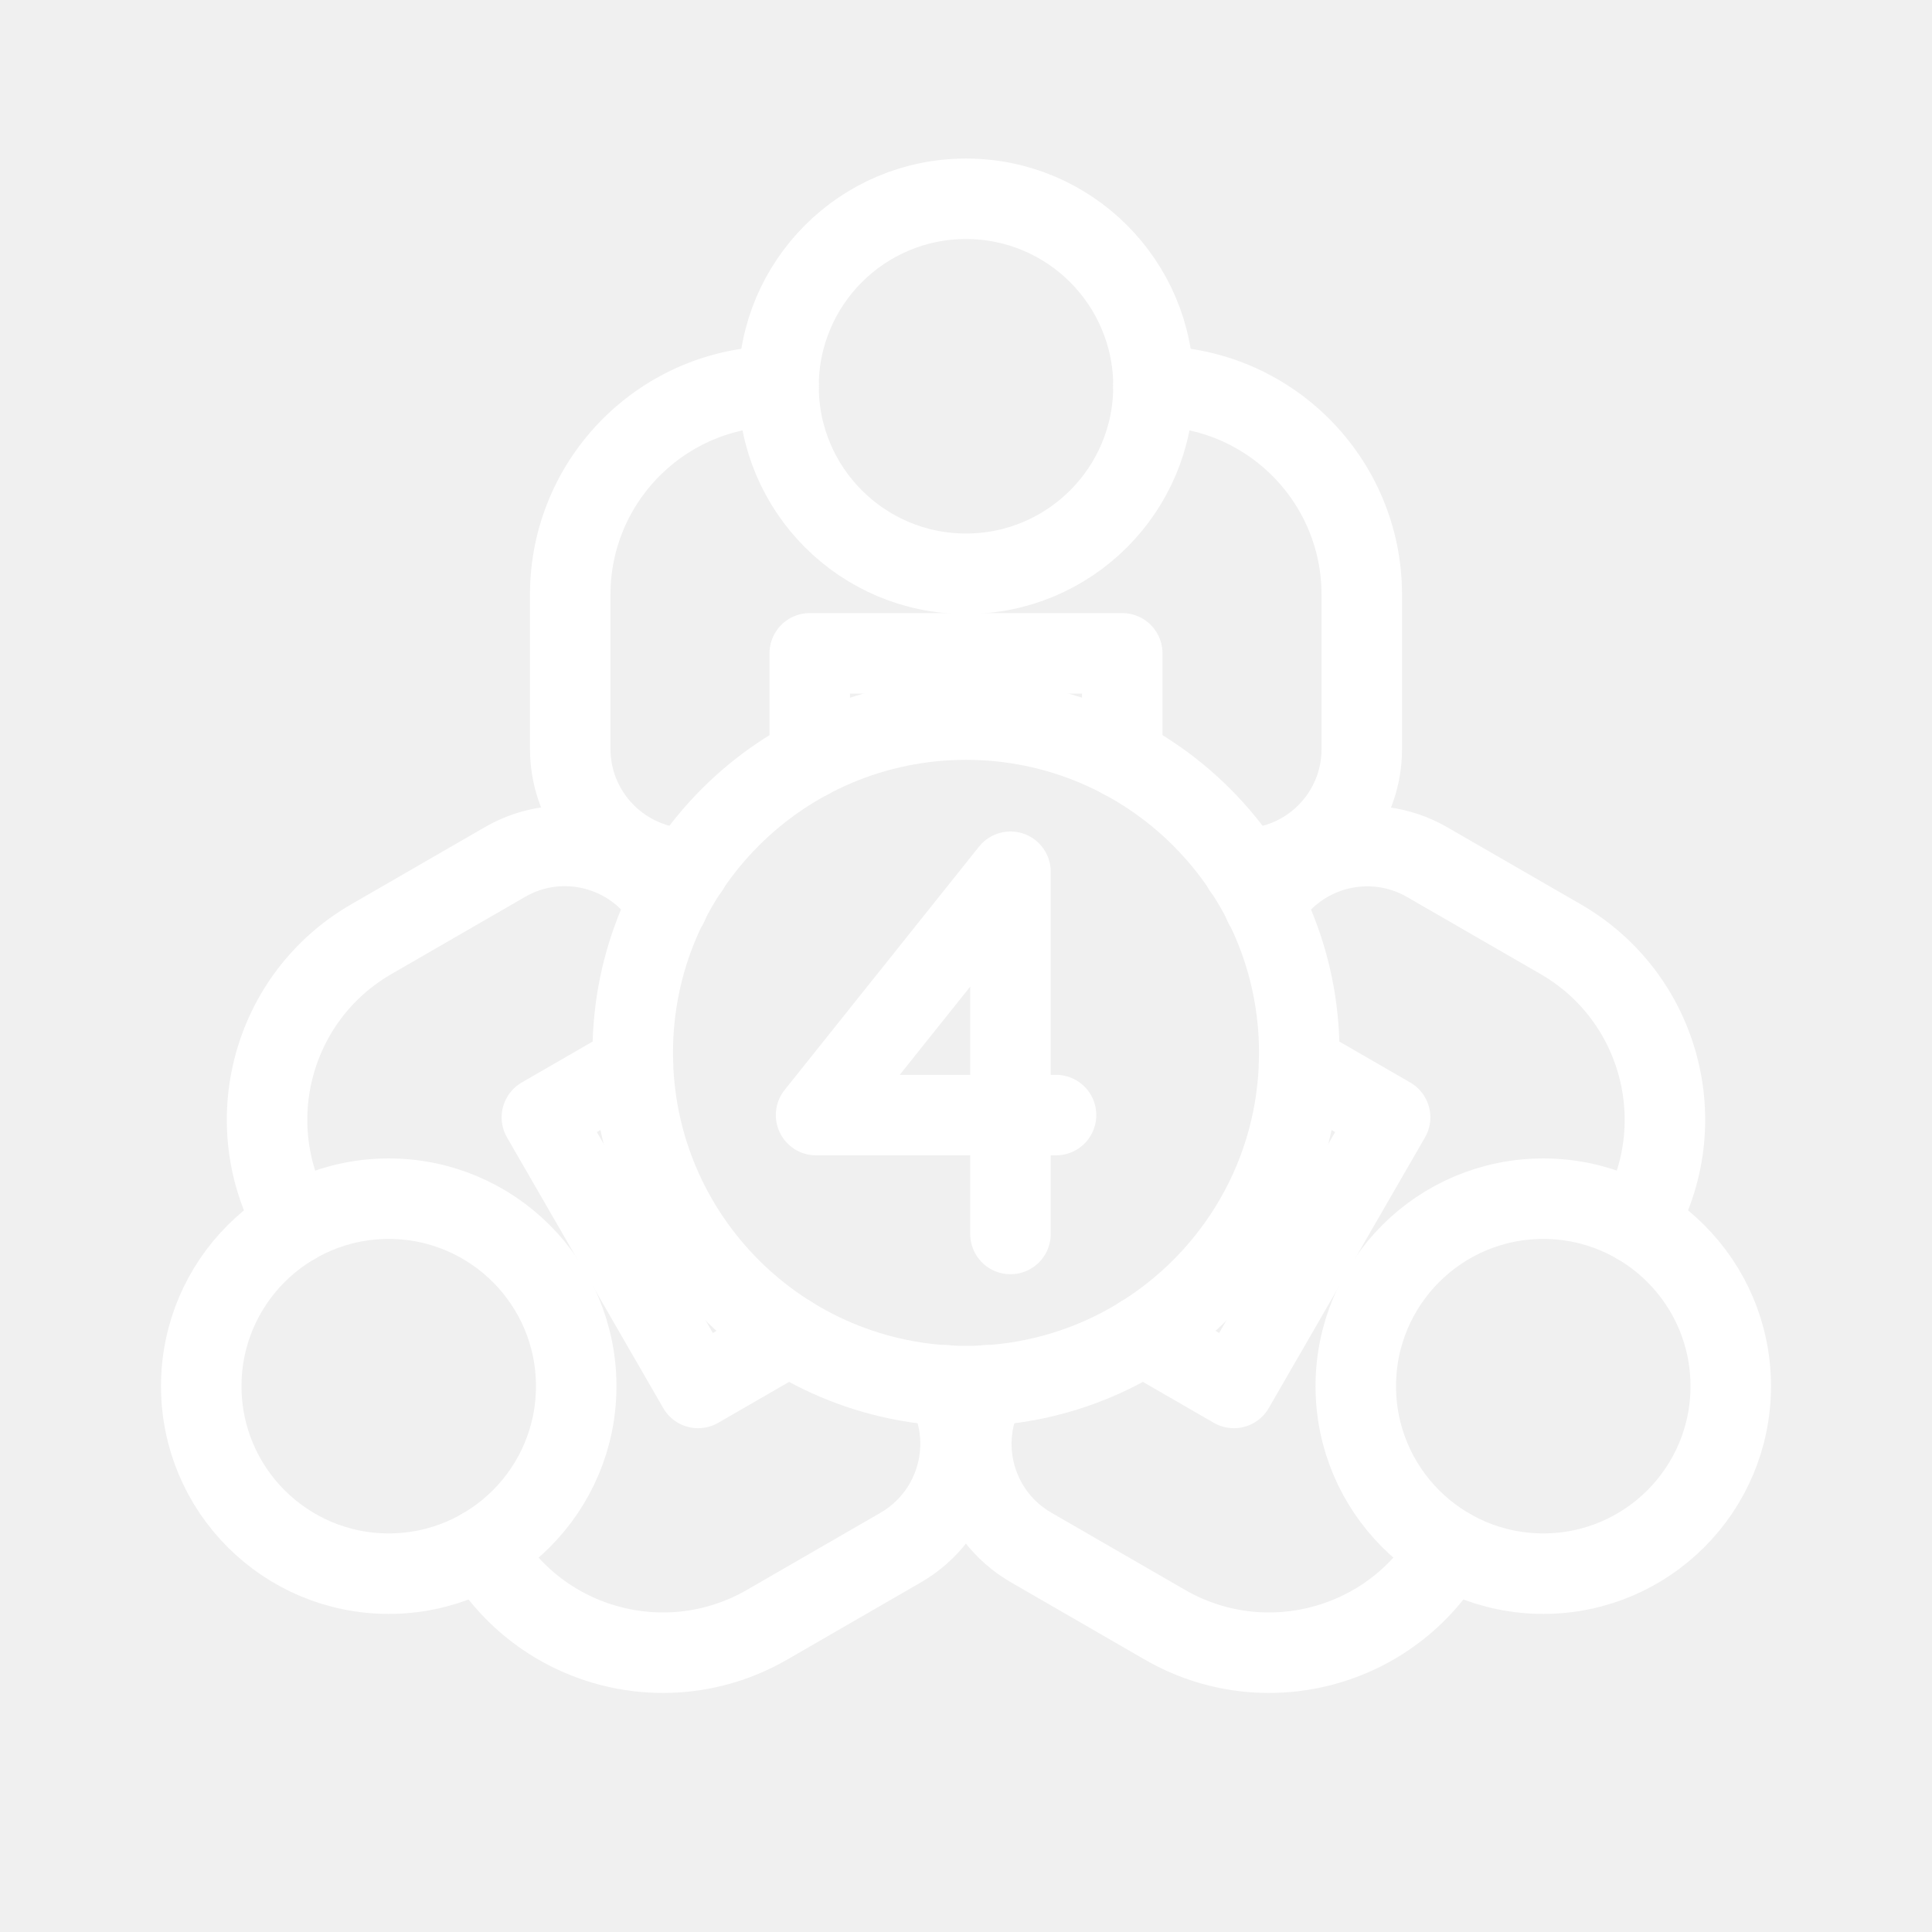
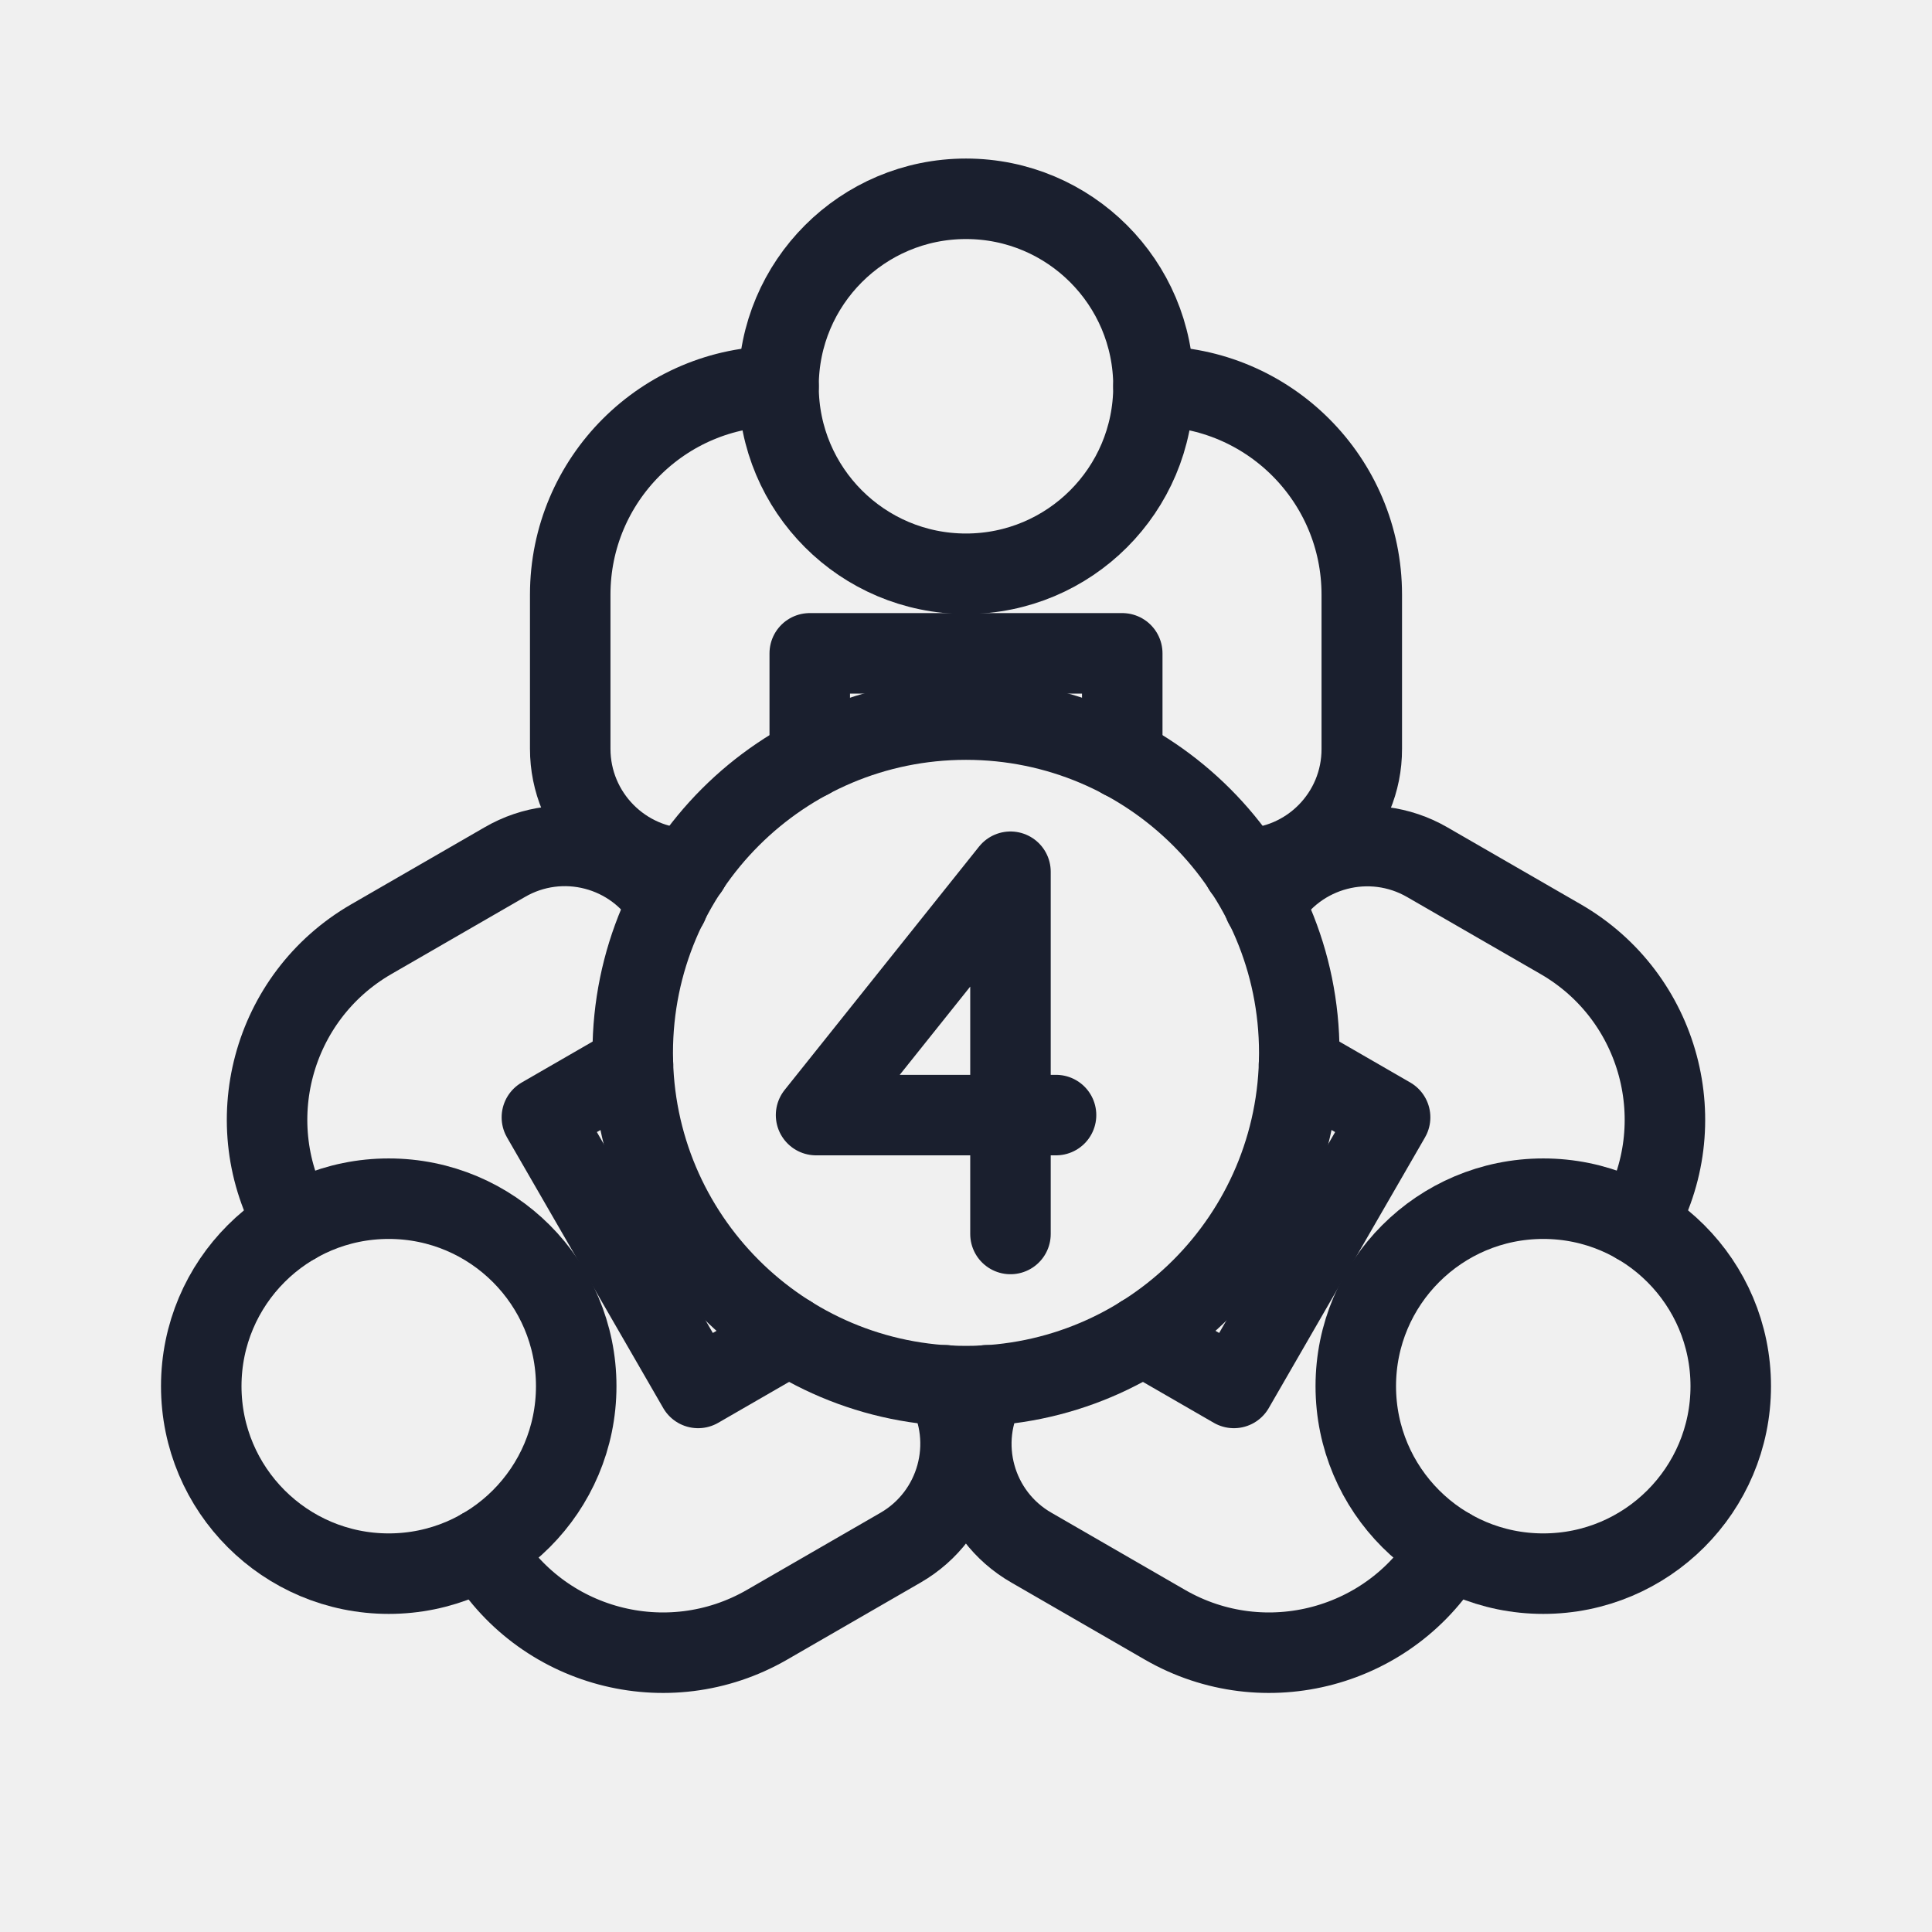
<svg xmlns="http://www.w3.org/2000/svg" width="48" height="48" viewBox="0 0 48 48" fill="none">
-   <circle cx="24" cy="26.158" r="8.28" fill="none" stroke="#ffffff" stroke-width="2" stroke-linecap="round" stroke-linejoin="round" />
-   <circle cx="24" cy="9.597" r="4.658" fill="none" stroke="#ffffff" stroke-width="2" stroke-linecap="round" stroke-linejoin="round" />
-   <path fill="none" stroke="#ffffff" stroke-width="2" stroke-linecap="round" stroke-linejoin="round" d="M20.108 18.85c.01-.082.01-.165.01-.248v-2.37h7.764v2.37c0 .083 0 .166.01.249m.766-9.254a5.177 5.177 0 0 1 5.175 5.176v3.83a2.97 2.97 0 0 1-2.94 2.98m-13.786 0a2.98 2.98 0 0 1-2.94-2.98v-3.83a5.177 5.177 0 0 1 5.175-5.176" />
-   <circle cx="9.658" cy="34.439" r="4.658" fill="none" stroke="#ffffff" stroke-width="2" stroke-linecap="round" stroke-linejoin="round" />
-   <path fill="none" stroke="#ffffff" stroke-width="2" stroke-linecap="round" stroke-linejoin="round" d="M19.617 33.183a2 2 0 0 0-.22.115l-2.053 1.185l-3.881-6.723l2.053-1.185c.071-.042.143-.083.21-.133m-8.397 3.963a5.177 5.177 0 0 1 1.894-7.07l3.317-1.915a2.97 2.97 0 0 1 4.051 1.056m6.894 11.94a2.98 2.98 0 0 1-1.112 4.036l-3.317 1.915a5.177 5.177 0 0 1-7.07-1.894" />
-   <circle cx="38.342" cy="34.439" r="4.658" fill="none" stroke="#ffffff" stroke-width="2" stroke-linecap="round" stroke-linejoin="round" />
-   <path fill="none" stroke="#ffffff" stroke-width="2" stroke-linecap="round" stroke-linejoin="round" d="M32.274 26.442c.067.05.139.091.21.133l2.053 1.185l-3.881 6.723l-2.053-1.185q-.106-.065-.22-.116m7.63 5.291a5.177 5.177 0 0 1-7.07 1.894l-3.316-1.915a2.97 2.97 0 0 1-1.112-4.036m6.894-11.94a2.98 2.98 0 0 1 4.051-1.055l3.317 1.914a5.177 5.177 0 0 1 1.894 7.07m-15.566.253v-9l-4.83 6.046h5.962" />
+   <circle cx="24" cy="26.158" r="8.28" fill="none" stroke="#1a1f2e" stroke-width="2" stroke-linecap="round" stroke-linejoin="round" />
+   <circle cx="24" cy="9.597" r="4.658" fill="none" stroke="#1a1f2e" stroke-width="2" stroke-linecap="round" stroke-linejoin="round" />
+   <path fill="none" stroke="#1a1f2e" stroke-width="2" stroke-linecap="round" stroke-linejoin="round" d="M20.108 18.85c.01-.082.01-.165.01-.248v-2.37h7.764v2.37c0 .083 0 .166.01.249m.766-9.254a5.177 5.177 0 0 1 5.175 5.176v3.83a2.97 2.97 0 0 1-2.94 2.98m-13.786 0a2.98 2.98 0 0 1-2.94-2.98v-3.83a5.177 5.177 0 0 1 5.175-5.176" />
+   <circle cx="9.658" cy="34.439" r="4.658" fill="none" stroke="#1a1f2e" stroke-width="2" stroke-linecap="round" stroke-linejoin="round" />
+   <path fill="none" stroke="#1a1f2e" stroke-width="2" stroke-linecap="round" stroke-linejoin="round" d="M19.617 33.183a2 2 0 0 0-.22.115l-2.053 1.185l-3.881-6.723l2.053-1.185c.071-.042.143-.083.21-.133m-8.397 3.963a5.177 5.177 0 0 1 1.894-7.07l3.317-1.915a2.97 2.97 0 0 1 4.051 1.056m6.894 11.94a2.98 2.98 0 0 1-1.112 4.036l-3.317 1.915a5.177 5.177 0 0 1-7.07-1.894" />
+   <circle cx="38.342" cy="34.439" r="4.658" fill="none" stroke="#1a1f2e" stroke-width="2" stroke-linecap="round" stroke-linejoin="round" />
+   <path fill="none" stroke="#1a1f2e" stroke-width="2" stroke-linecap="round" stroke-linejoin="round" d="M32.274 26.442c.067.05.139.091.21.133l2.053 1.185l-3.881 6.723l-2.053-1.185q-.106-.065-.22-.116m7.63 5.291a5.177 5.177 0 0 1-7.07 1.894l-3.316-1.915a2.97 2.97 0 0 1-1.112-4.036m6.894-11.94a2.98 2.98 0 0 1 4.051-1.055l3.317 1.914a5.177 5.177 0 0 1 1.894 7.07m-15.566.253v-9l-4.83 6.046h5.962" />
</svg>
